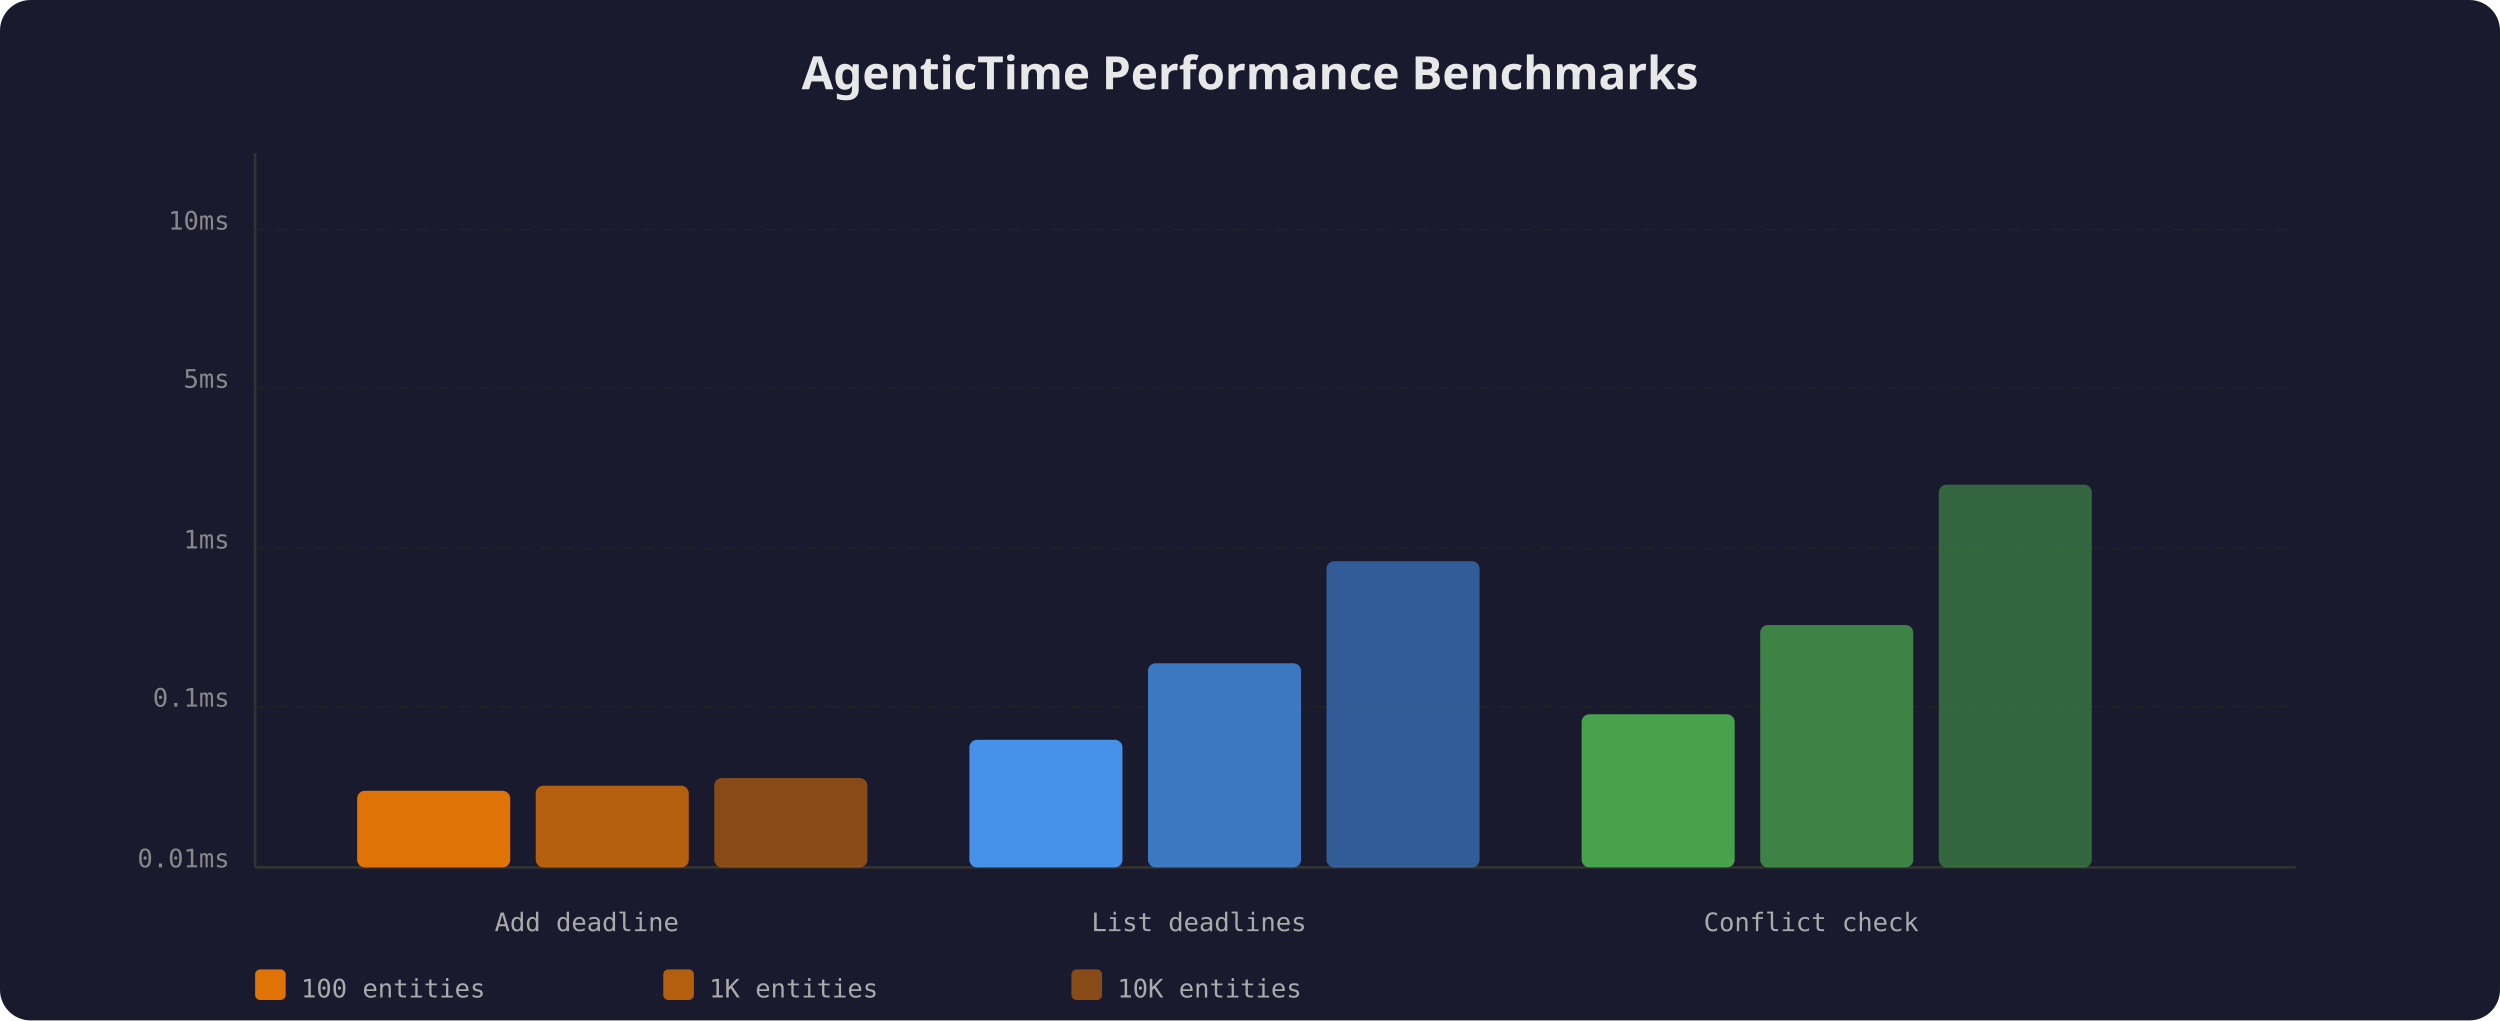
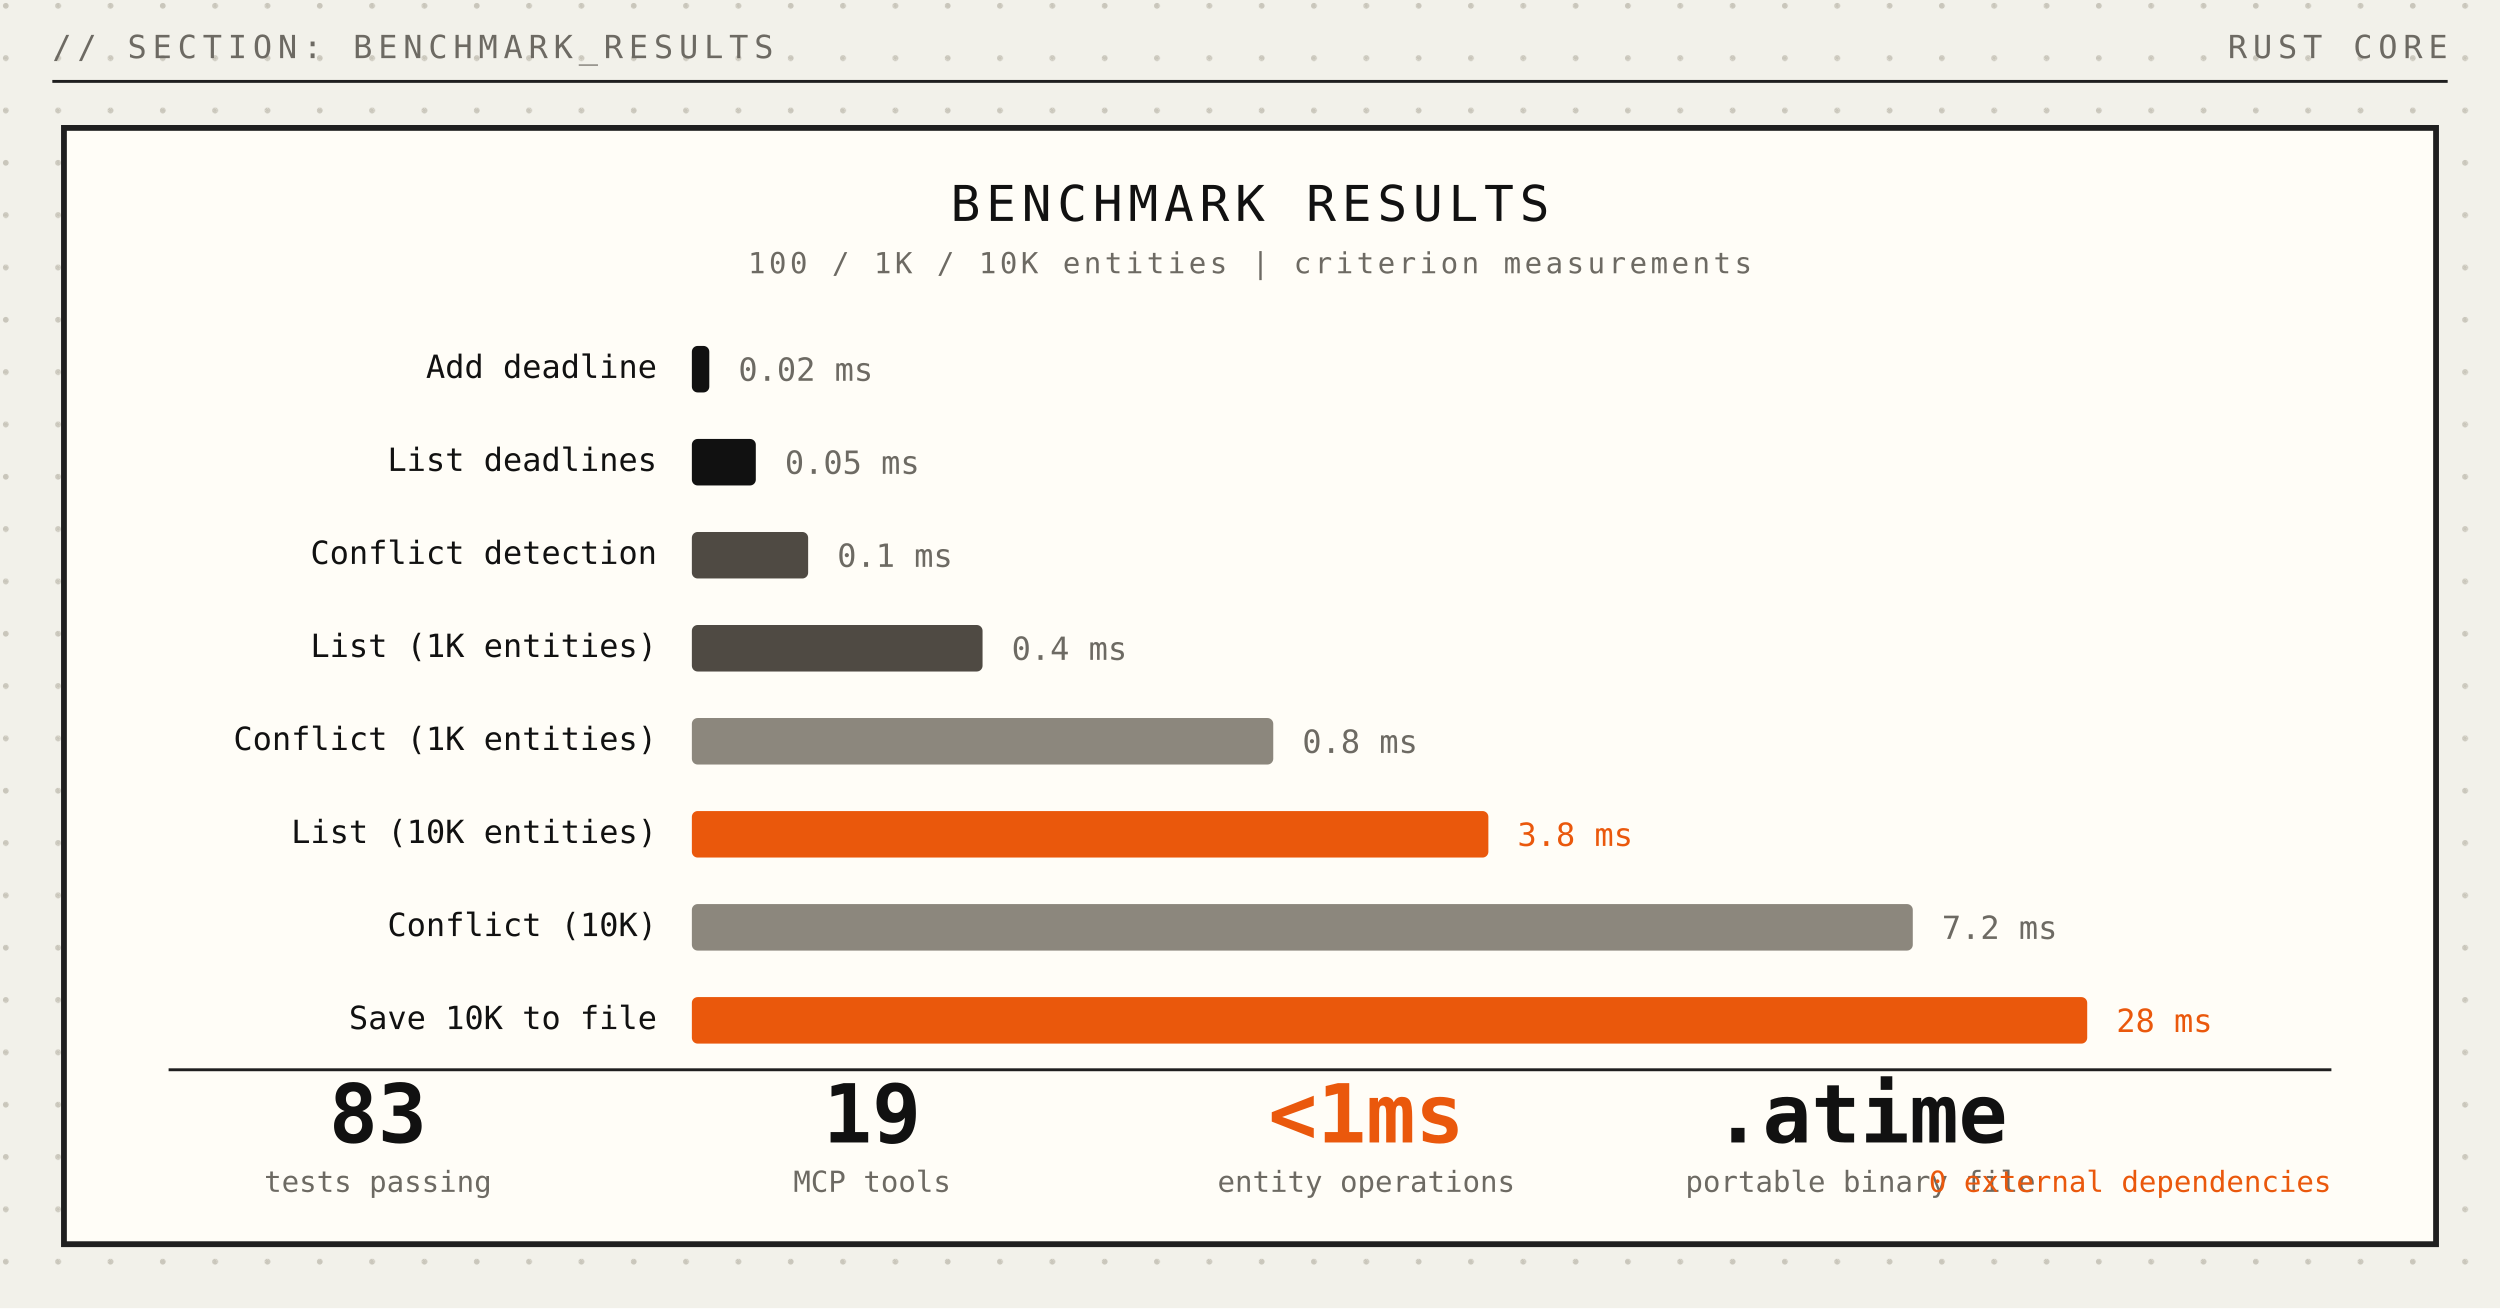
- <svg xmlns="http://www.w3.org/2000/svg" viewBox="0 0 980 400" width="980" height="400">
-   <rect width="980" height="400" fill="#1a1a2e" rx="12" />
-   <text x="490" y="35" text-anchor="middle" font-family="system-ui, sans-serif" font-size="18" font-weight="700" fill="#e8e8e8">AgenticTime Performance Benchmarks</text>
-   <line x1="100" y1="60" x2="100" y2="340" stroke="#333" stroke-width="1" />
-   <line x1="100" y1="340" x2="900" y2="340" stroke="#333" stroke-width="1" />
-   <text x="90" y="90" text-anchor="end" font-family="monospace" font-size="10" fill="#888">10ms</text>
-   <text x="90" y="152" text-anchor="end" font-family="monospace" font-size="10" fill="#888">5ms</text>
-   <text x="90" y="215" text-anchor="end" font-family="monospace" font-size="10" fill="#888">1ms</text>
-   <text x="90" y="277" text-anchor="end" font-family="monospace" font-size="10" fill="#888">0.1ms</text>
-   <text x="90" y="340" text-anchor="end" font-family="monospace" font-size="10" fill="#888">0.01ms</text>
-   <line x1="100" y1="90" x2="900" y2="90" stroke="#222" stroke-width="0.5" stroke-dasharray="4,4" />
-   <line x1="100" y1="152" x2="900" y2="152" stroke="#222" stroke-width="0.5" stroke-dasharray="4,4" />
-   <line x1="100" y1="215" x2="900" y2="215" stroke="#222" stroke-width="0.5" stroke-dasharray="4,4" />
-   <line x1="100" y1="277" x2="900" y2="277" stroke="#222" stroke-width="0.5" stroke-dasharray="4,4" />
-   <rect x="140" y="310" width="60" height="30" rx="3" fill="#f57c00" opacity="0.9" />
-   <rect x="210" y="308" width="60" height="32" rx="3" fill="#f57c00" opacity="0.7" />
-   <rect x="280" y="305" width="60" height="35" rx="3" fill="#f57c00" opacity="0.5" />
-   <text x="230" y="365" text-anchor="middle" font-family="monospace" font-size="10" fill="#aaa">Add deadline</text>
-   <rect x="380" y="290" width="60" height="50" rx="3" fill="#4a9eff" opacity="0.9" />
-   <rect x="450" y="260" width="60" height="80" rx="3" fill="#4a9eff" opacity="0.7" />
-   <rect x="520" y="220" width="60" height="120" rx="3" fill="#4a9eff" opacity="0.5" />
-   <text x="470" y="365" text-anchor="middle" font-family="monospace" font-size="10" fill="#aaa">List deadlines</text>
-   <rect x="620" y="280" width="60" height="60" rx="3" fill="#4caf50" opacity="0.9" />
-   <rect x="690" y="245" width="60" height="95" rx="3" fill="#4caf50" opacity="0.7" />
-   <rect x="760" y="190" width="60" height="150" rx="3" fill="#4caf50" opacity="0.5" />
-   <text x="710" y="365" text-anchor="middle" font-family="monospace" font-size="10" fill="#aaa">Conflict check</text>
-   <rect x="100" y="380" width="12" height="12" rx="2" fill="#f57c00" opacity="0.9" />
-   <text x="118" y="391" font-family="monospace" font-size="10" fill="#aaa">100 entities</text>
-   <rect x="260" y="380" width="12" height="12" rx="2" fill="#f57c00" opacity="0.7" />
-   <text x="278" y="391" font-family="monospace" font-size="10" fill="#aaa">1K entities</text>
-   <rect x="420" y="380" width="12" height="12" rx="2" fill="#f57c00" opacity="0.5" />
-   <text x="438" y="391" font-family="monospace" font-size="10" fill="#aaa">10K entities</text>
+ <svg xmlns="http://www.w3.org/2000/svg" viewBox="0 0 860 450" role="img" aria-label="AgenticTime benchmark results">
+   <defs>
+     <pattern id="dot-grid" width="18" height="18" patternUnits="userSpaceOnUse">
+       <circle cx="2" cy="2" r="1" fill="#c9c6bb" />
+     </pattern>
+     <style>
+       .mono { font-family:'IBM Plex Mono','JetBrains Mono',monospace; }
+       .ink { fill:#111111; }
+       .muted { fill:#6d6a63; }
+       .signal { fill:#ea580c; }
+       .frame { fill:#fffdf7; stroke:#1f1f1f; stroke-width:2; }
+       .bar-fast { fill:#111111; }
+       .bar-mid { fill:#4f4a43; }
+       .bar-signal { fill:#ea580c; }
+       .bar-soft { fill:#8c877d; }
+     </style>
+   </defs>
+   <rect width="860" height="450" fill="#f2f1ea" />
+   <rect width="860" height="450" fill="url(#dot-grid)" />
+   <line x1="18" y1="28" x2="842" y2="28" stroke="#1f1f1f" />
+   <text x="18" y="20" class="mono muted" font-size="11" letter-spacing="2">// SECTION: BENCHMARK_RESULTS</text>
+   <text x="842" y="20" class="mono muted" font-size="11" letter-spacing="2" text-anchor="end">RUST CORE</text>
+   <rect x="22" y="44" width="816" height="384" class="frame" />
+   <text x="430" y="76" class="mono ink" font-size="17" letter-spacing="2" text-anchor="middle">BENCHMARK RESULTS</text>
+   <text x="430" y="94" class="mono muted" font-size="10" letter-spacing="1.2" text-anchor="middle">100 / 1K / 10K entities | criterion measurements</text>
+   <g transform="translate(238,115)">
+     <text x="-12" y="15" class="mono ink" text-anchor="end" font-size="11">Add deadline</text>
+     <rect x="0" y="4" width="6" height="16" rx="2" class="bar-fast" />
+     <text x="16" y="16" class="mono muted" font-size="11">0.02 ms</text>
+     <text x="-12" y="47" class="mono ink" text-anchor="end" font-size="11">List deadlines</text>
+     <rect x="0" y="36" width="22" height="16" rx="2" class="bar-fast" />
+     <text x="32" y="48" class="mono muted" font-size="11">0.05 ms</text>
+     <text x="-12" y="79" class="mono ink" text-anchor="end" font-size="11">Conflict detection</text>
+     <rect x="0" y="68" width="40" height="16" rx="2" class="bar-mid" />
+     <text x="50" y="80" class="mono muted" font-size="11">0.1 ms</text>
+     <text x="-12" y="111" class="mono ink" text-anchor="end" font-size="11">List (1K entities)</text>
+     <rect x="0" y="100" width="100" height="16" rx="2" class="bar-mid" />
+     <text x="110" y="112" class="mono muted" font-size="11">0.4 ms</text>
+     <text x="-12" y="143" class="mono ink" text-anchor="end" font-size="11">Conflict (1K entities)</text>
+     <rect x="0" y="132" width="200" height="16" rx="2" class="bar-soft" />
+     <text x="210" y="144" class="mono muted" font-size="11">0.8 ms</text>
+     <text x="-12" y="175" class="mono ink" text-anchor="end" font-size="11">List (10K entities)</text>
+     <rect x="0" y="164" width="274" height="16" rx="2" class="bar-signal" />
+     <text x="284" y="176" class="mono signal" font-size="11">3.8 ms</text>
+     <text x="-12" y="207" class="mono ink" text-anchor="end" font-size="11">Conflict (10K)</text>
+     <rect x="0" y="196" width="420" height="16" rx="2" class="bar-soft" />
+     <text x="430" y="208" class="mono muted" font-size="11">7.2 ms</text>
+     <text x="-12" y="239" class="mono ink" text-anchor="end" font-size="11">Save 10K to file</text>
+     <rect x="0" y="228" width="480" height="16" rx="2" class="bar-signal" />
+     <text x="490" y="240" class="mono signal" font-size="11">28 ms</text>
+   </g>
+   <line x1="58" y1="368" x2="802" y2="368" stroke="#1f1f1f" />
+   <text x="130" y="393" class="mono ink" font-size="28" font-weight="700" text-anchor="middle">83</text>
+   <text x="130" y="410" class="mono muted" font-size="10" text-anchor="middle">tests passing</text>
+   <text x="300" y="393" class="mono ink" font-size="28" font-weight="700" text-anchor="middle">19</text>
+   <text x="300" y="410" class="mono muted" font-size="10" text-anchor="middle">MCP tools</text>
+   <text x="470" y="393" class="mono signal" font-size="28" font-weight="700" text-anchor="middle">&lt;1ms</text>
+   <text x="470" y="410" class="mono muted" font-size="10" text-anchor="middle">entity operations</text>
+   <text x="640" y="393" class="mono ink" font-size="28" font-weight="700" text-anchor="middle">.atime</text>
+   <text x="640" y="410" class="mono muted" font-size="10" text-anchor="middle">portable binary file</text>
+   <text x="802" y="410" class="mono signal" font-size="10" text-anchor="end">0 external dependencies</text>
</svg>
